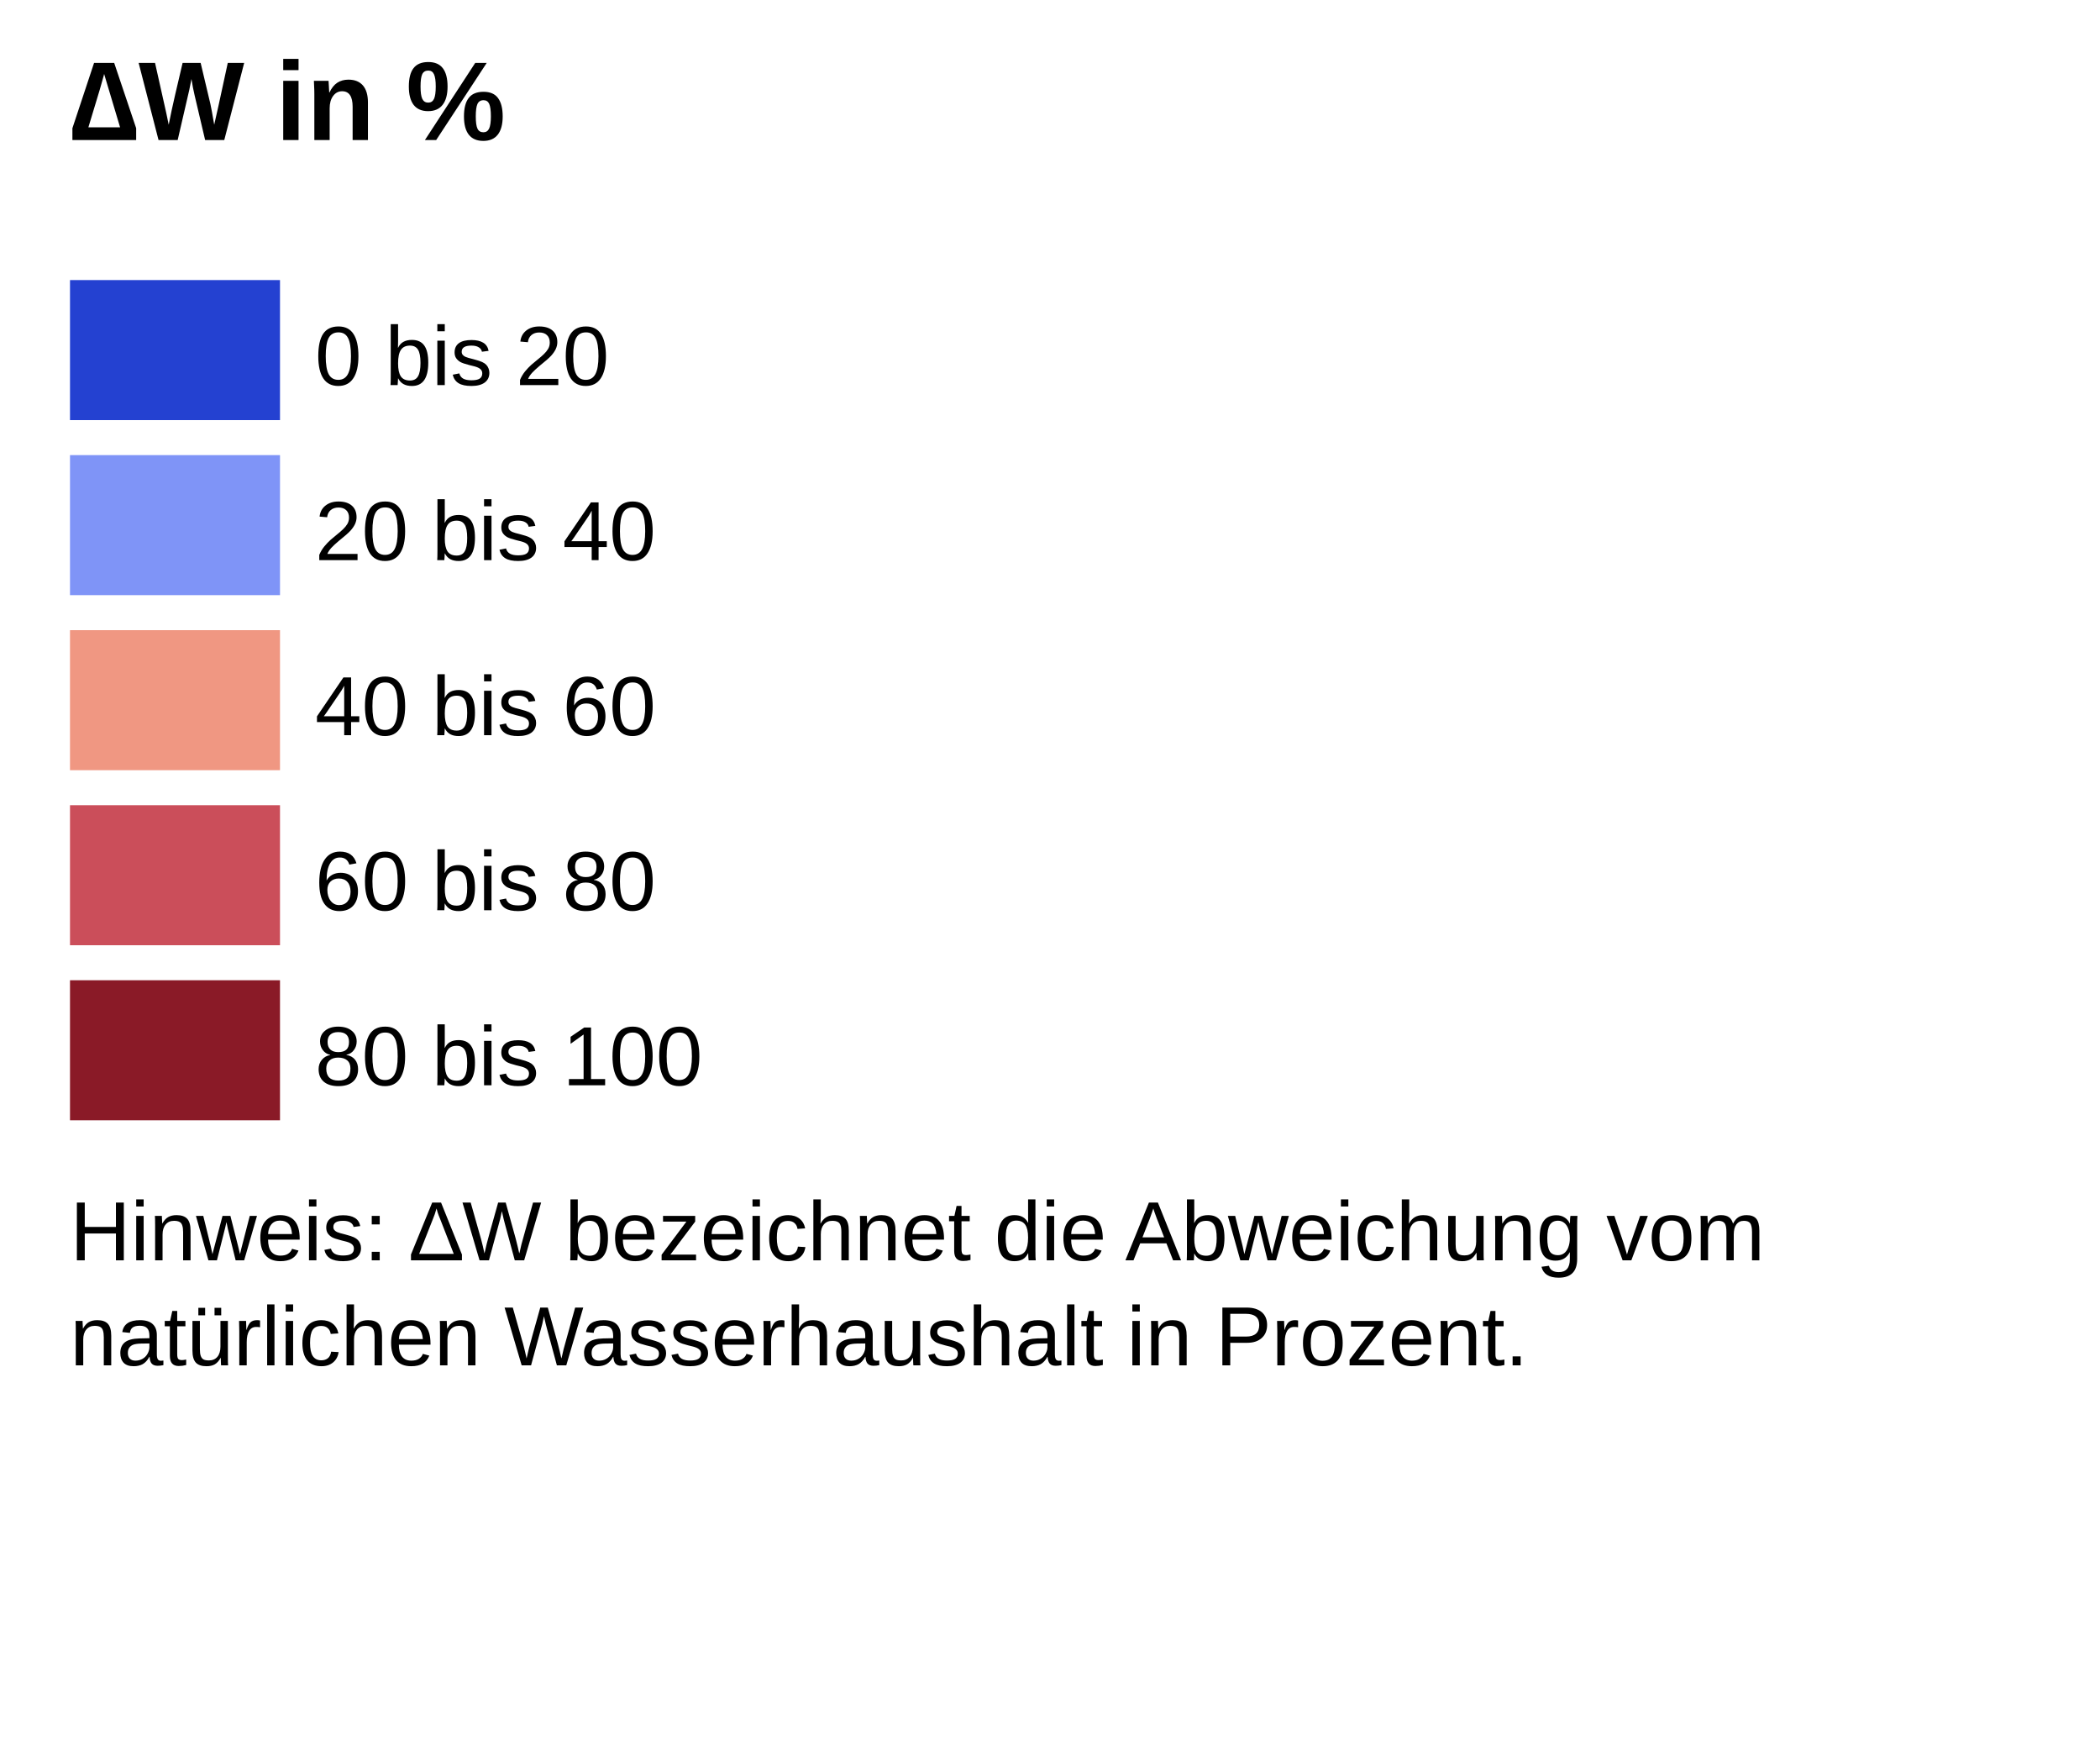
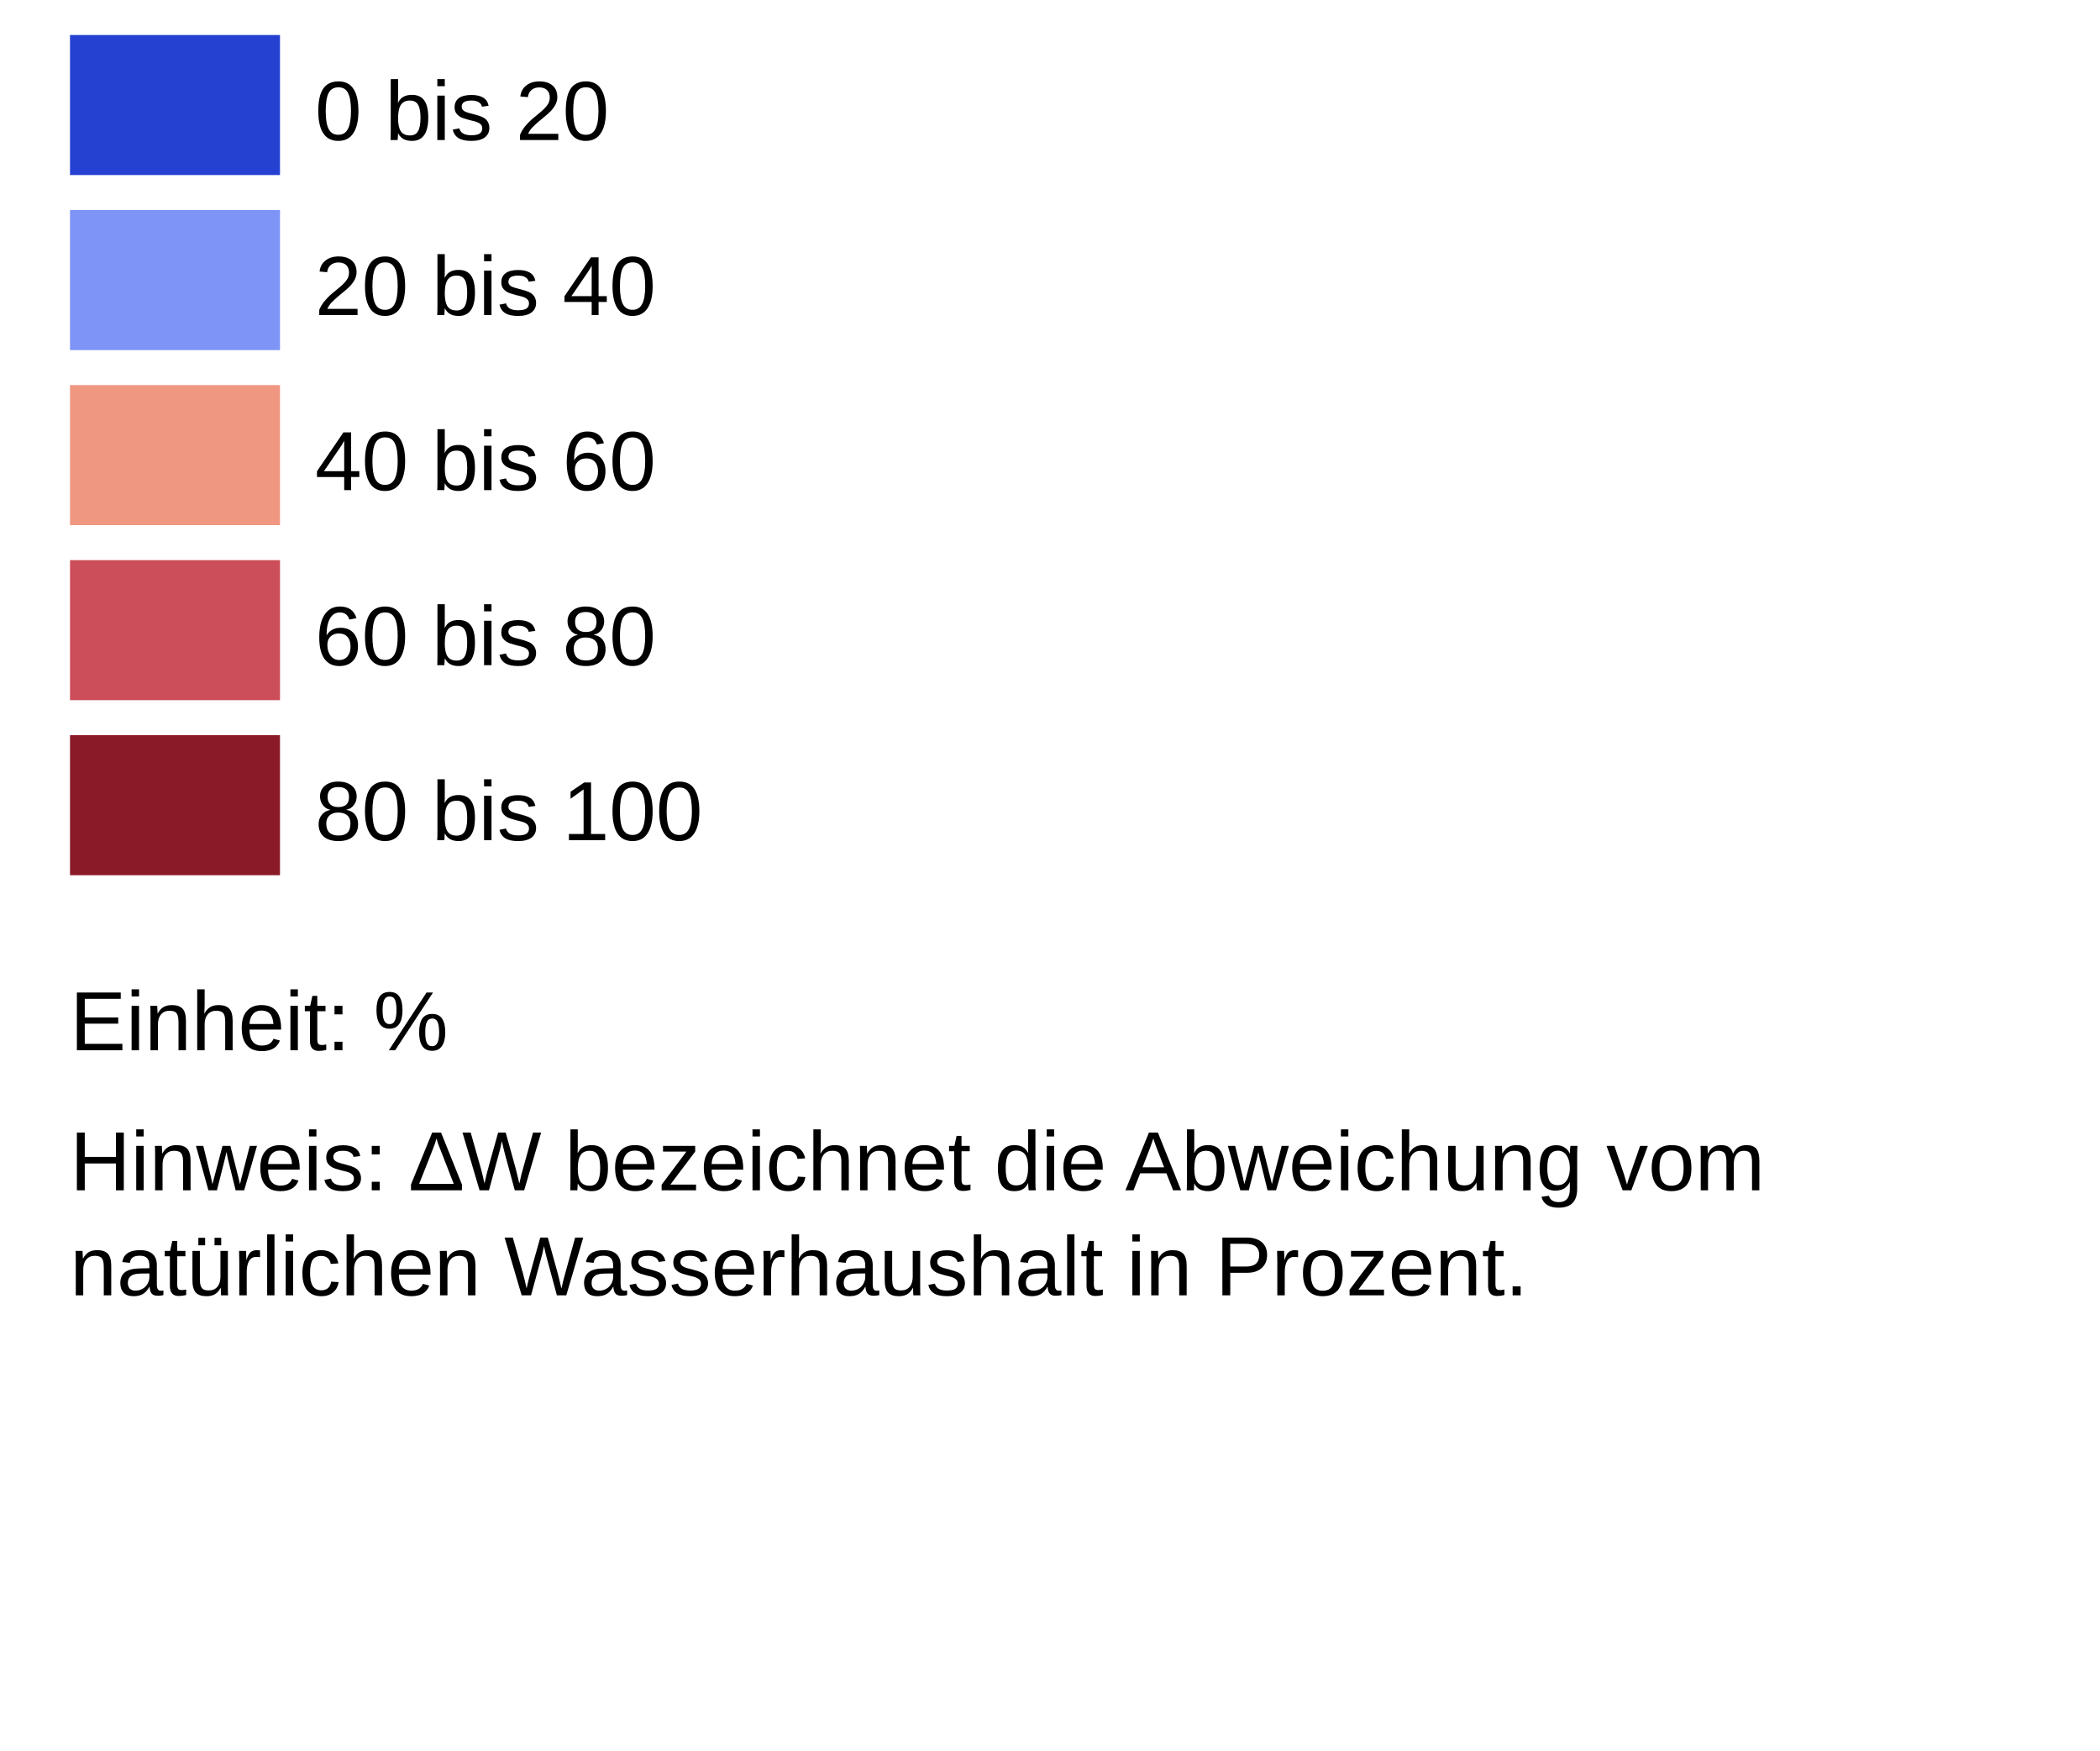
<svg xmlns="http://www.w3.org/2000/svg" viewBox="0 0 300 250">
  <style>
    text { font-family: Arial, sans-serif; font-size: 12px; }
    .title { font-size: 16px; font-weight: bold; }
  </style>
-   <text x="10" y="20" class="title">∆W in %</text>
-   <g transform="translate(10, 40)">
+   <g transform="translate(10, 5)">
    <rect x="0" y="0" width="30" height="20" fill="rgba(36,65,209,1)" />
    <text x="35" y="15">0 bis 20</text>
    <rect x="0" y="25" width="30" height="20" fill="rgba(127,148,247,1)" />
    <text x="35" y="40">20 bis 40</text>
    <rect x="0" y="50" width="30" height="20" fill="rgba(240,151,130,1)" />
    <text x="35" y="65">40 bis 60</text>
    <rect x="0" y="75" width="30" height="20" fill="rgba(203,78,90,1)" />
    <text x="35" y="90">60 bis 80</text>
    <rect x="0" y="100" width="30" height="20" fill="rgba(138,26,39,1)" />
    <text x="35" y="115">80 bis 100</text>
  </g>
-   <text x="10" y="180">Hinweis: ∆W bezeichnet die Abweichung vom</text>
-   <text x="10" y="195">natürlichen Wasserhaushalt in Prozent.</text>
+   <text x="10" y="150">Einheit: %</text>
+   <text x="10" y="170">Hinweis: ∆W bezeichnet die Abweichung vom</text>
+   <text x="10" y="185">natürlichen Wasserhaushalt in Prozent.</text>
</svg>
